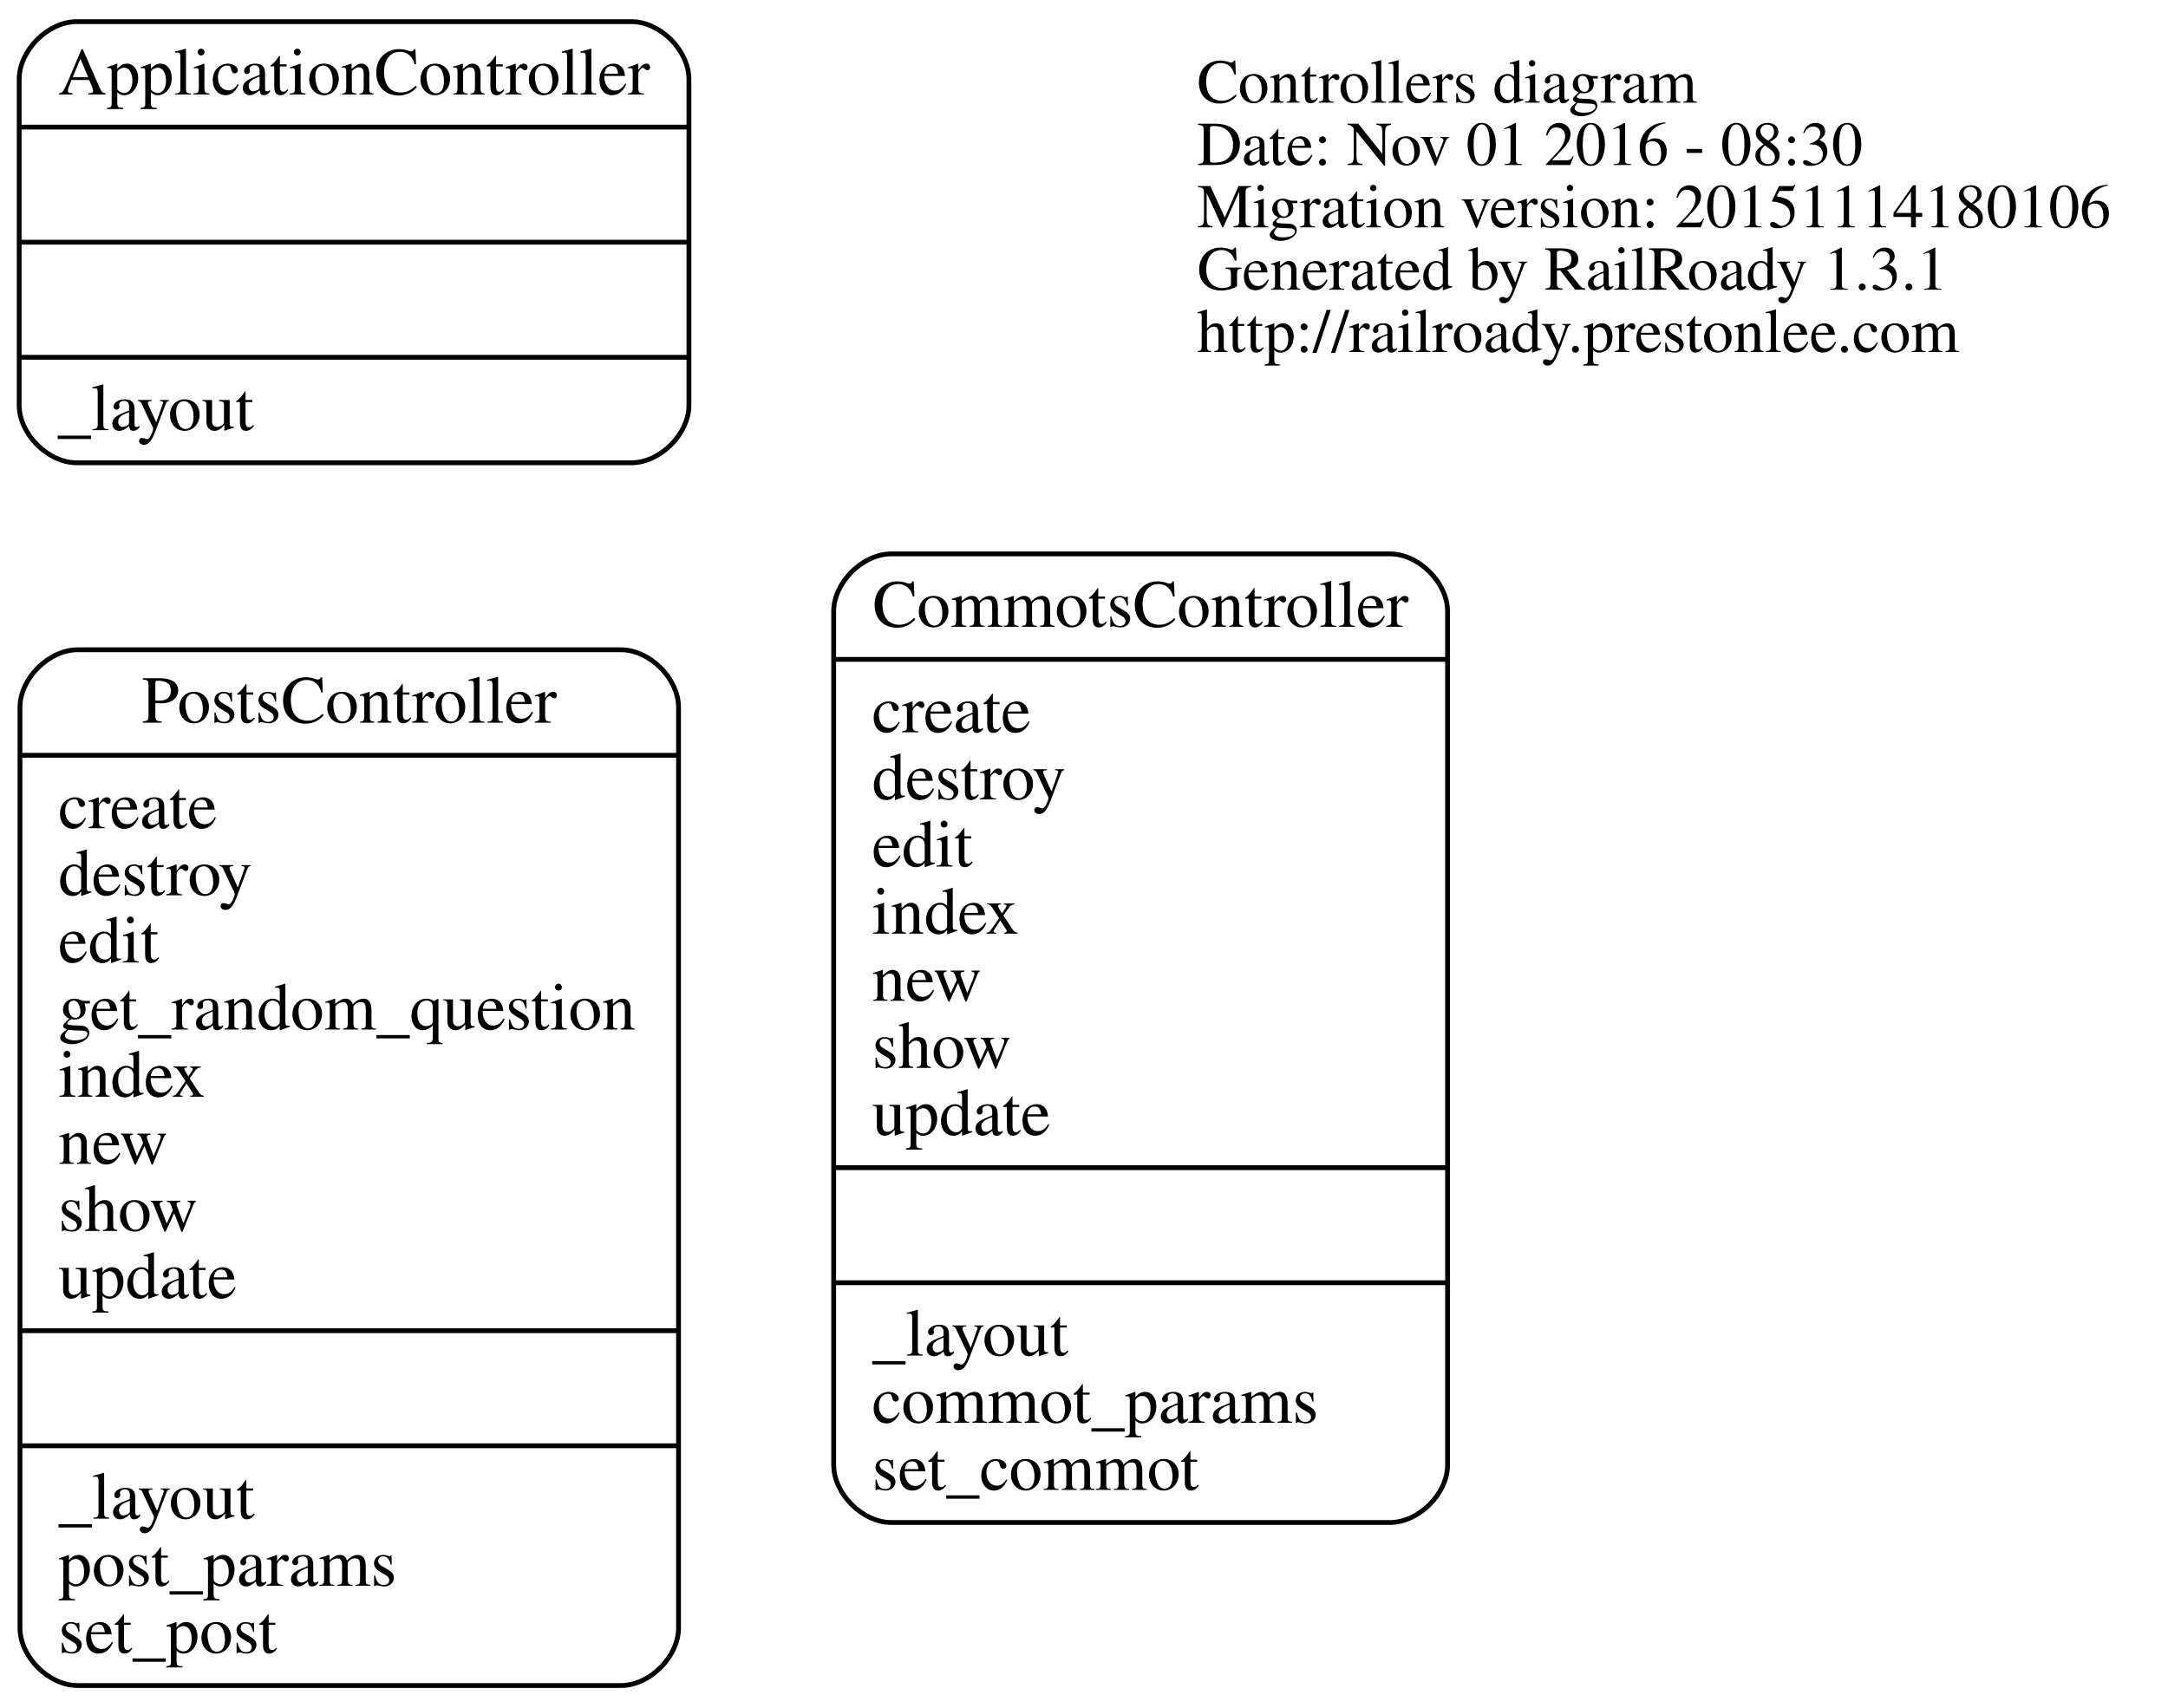
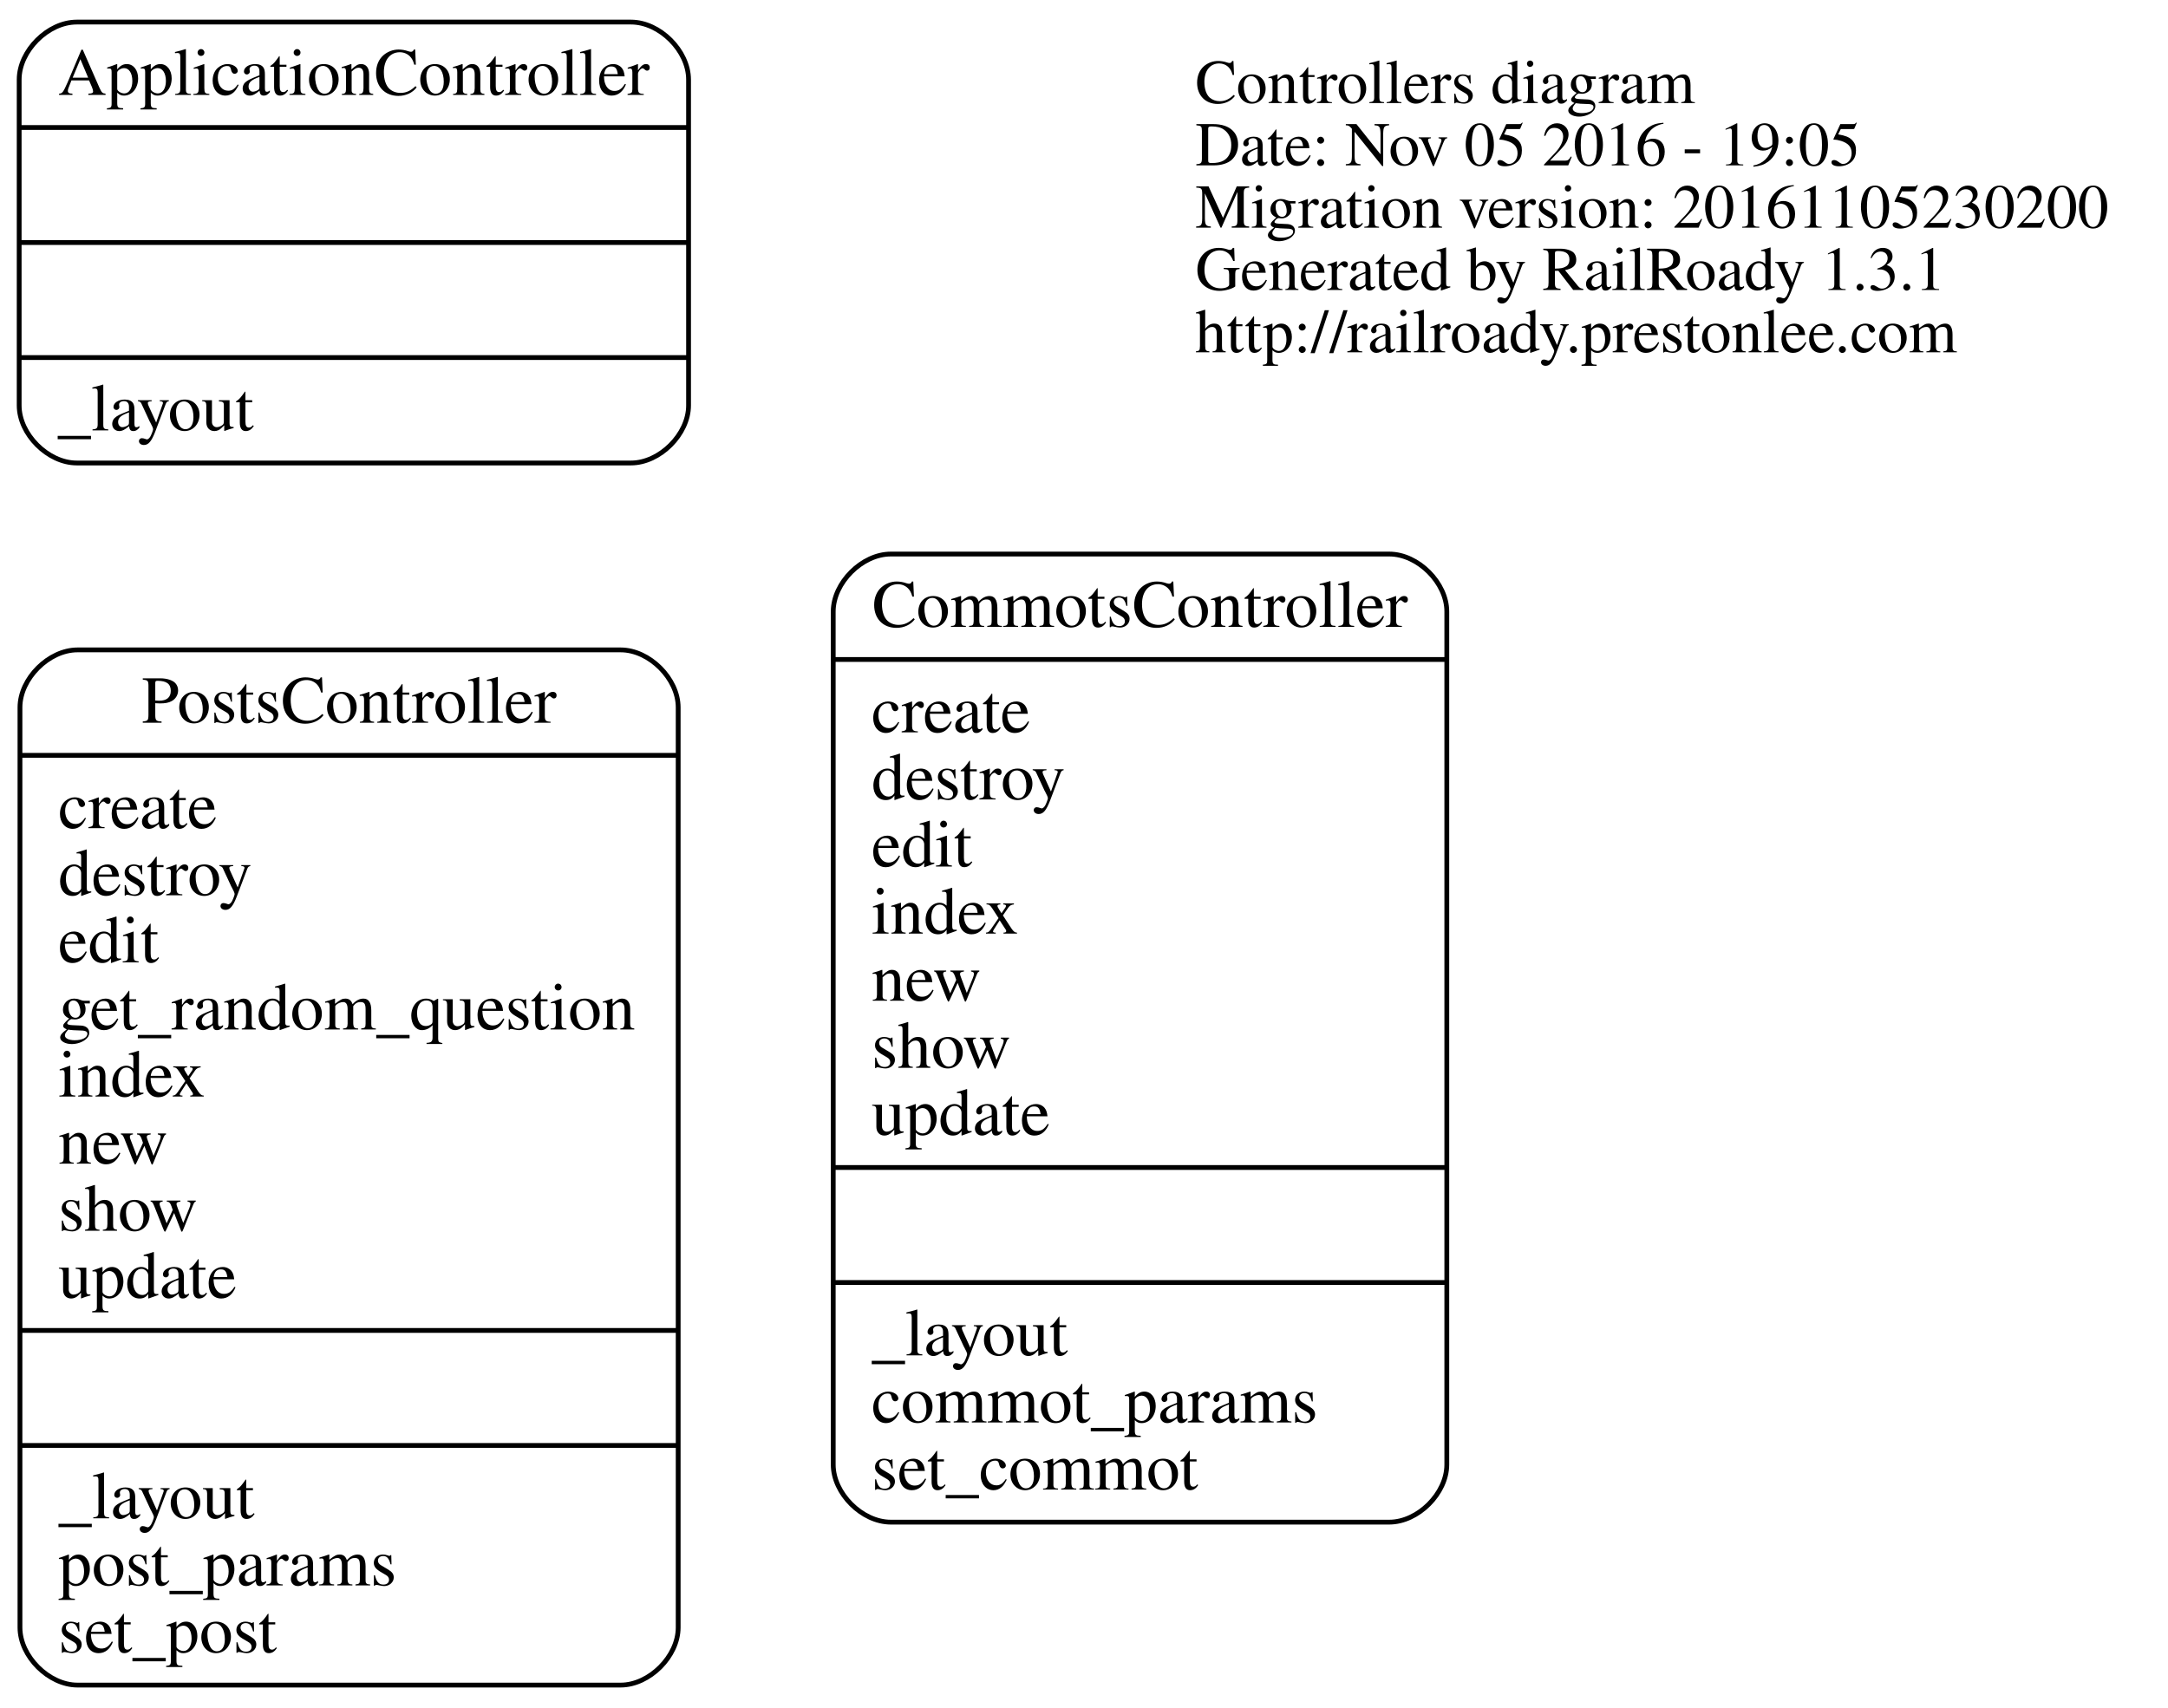
- <svg xmlns="http://www.w3.org/2000/svg" width="452pt" height="356pt" viewBox="0.00 0.00 452.03 356.00">
+ <svg xmlns="http://www.w3.org/2000/svg" width="452pt" height="356pt" viewBox="0.00 0.00 452.27 356.00">
  <g id="graph0" class="graph" transform="scale(1 1) rotate(0) translate(88.8208 233.5)">
-     <polygon fill="none" stroke="none" points="-88.821,122.5 -88.821,-233.5 363.212,-233.5 363.212,122.5 -88.821,122.5" />
+     <polygon fill="none" stroke="none" points="-88.821,122.5 -88.821,-233.5 363.45,-233.5 363.45,122.5 -88.821,122.5" />
    <g id="node1" class="node">
-       <text text-anchor="start" x="160.788" y="-212.1" font-family="Times,serif" font-size="13.00">Controllers diagram</text>
-       <text text-anchor="start" x="160.788" y="-199.1" font-family="Times,serif" font-size="13.00">Date: Nov 01 2016 - 08:30</text>
-       <text text-anchor="start" x="160.788" y="-186.1" font-family="Times,serif" font-size="13.00">Migration version: 20151114180106</text>
-       <text text-anchor="start" x="160.788" y="-173.1" font-family="Times,serif" font-size="13.00">Generated by RailRoady 1.3.1</text>
-       <text text-anchor="start" x="160.788" y="-160.1" font-family="Times,serif" font-size="13.00">http://railroady.prestonlee.com</text>
+       <text text-anchor="start" x="160.55" y="-212.1" font-family="Times,serif" font-size="13.00">Controllers diagram</text>
+       <text text-anchor="start" x="160.55" y="-199.1" font-family="Times,serif" font-size="13.00">Date: Nov 05 2016 - 19:05</text>
+       <text text-anchor="start" x="160.55" y="-186.1" font-family="Times,serif" font-size="13.00">Migration version: 20161105230200</text>
+       <text text-anchor="start" x="160.55" y="-173.1" font-family="Times,serif" font-size="13.00">Generated by RailRoady 1.3.1</text>
+       <text text-anchor="start" x="160.55" y="-160.1" font-family="Times,serif" font-size="13.00">http://railroady.prestonlee.com</text>
    </g>
    <g id="node2" class="node">
      <path fill="none" stroke="black" d="M-72.821,-137C-72.821,-137 42.821,-137 42.821,-137 48.821,-137 54.821,-143 54.821,-149 54.821,-149 54.821,-217 54.821,-217 54.821,-223 48.821,-229 42.821,-229 42.821,-229 -72.821,-229 -72.821,-229 -78.821,-229 -84.821,-223 -84.821,-217 -84.821,-217 -84.821,-149 -84.821,-149 -84.821,-143 -78.821,-137 -72.821,-137" />
      <text text-anchor="middle" x="-15" y="-213.8" font-family="Times,serif" font-size="14.00">ApplicationController</text>
      <polyline fill="none" stroke="black" points="-84.821,-207 54.821,-207 " />
      <polyline fill="none" stroke="black" points="-84.821,-183 54.821,-183 " />
      <polyline fill="none" stroke="black" points="-84.821,-159 54.821,-159 " />
      <text text-anchor="start" x="-76.821" y="-143.8" font-family="Times,serif" font-size="14.00">_layout</text>
    </g>
    <g id="node3" class="node">
      <path fill="none" stroke="black" d="M97,84C97,84 201,84 201,84 207,84 213,78 213,72 213,72 213,-106 213,-106 213,-112 207,-118 201,-118 201,-118 97,-118 97,-118 91,-118 85,-112 85,-106 85,-106 85,72 85,72 85,78 91,84 97,84" />
      <text text-anchor="middle" x="149" y="-102.8" font-family="Times,serif" font-size="14.00">CommotsController</text>
      <polyline fill="none" stroke="black" points="85,-96 213,-96 " />
      <text text-anchor="start" x="93" y="-80.8" font-family="Times,serif" font-size="14.00">create</text>
      <text text-anchor="start" x="93" y="-66.8" font-family="Times,serif" font-size="14.00">destroy</text>
      <text text-anchor="start" x="93" y="-52.8" font-family="Times,serif" font-size="14.00">edit</text>
      <text text-anchor="start" x="93" y="-38.8" font-family="Times,serif" font-size="14.00">index</text>
      <text text-anchor="start" x="93" y="-24.8" font-family="Times,serif" font-size="14.00">new</text>
      <text text-anchor="start" x="93" y="-10.8" font-family="Times,serif" font-size="14.00">show</text>
      <text text-anchor="start" x="93" y="3.2" font-family="Times,serif" font-size="14.00">update</text>
      <polyline fill="none" stroke="black" points="85,10 213,10 " />
      <polyline fill="none" stroke="black" points="85,34 213,34 " />
      <text text-anchor="start" x="93" y="49.2" font-family="Times,serif" font-size="14.00">_layout</text>
      <text text-anchor="start" x="93" y="63.2" font-family="Times,serif" font-size="14.00">commot_params</text>
      <text text-anchor="start" x="93" y="77.2" font-family="Times,serif" font-size="14.00">set_commot</text>
    </g>
    <g id="node4" class="node">
      <path fill="none" stroke="black" d="M-72.655,118C-72.655,118 40.655,118 40.655,118 46.655,118 52.655,112 52.655,106 52.655,106 52.655,-86 52.655,-86 52.655,-92 46.655,-98 40.655,-98 40.655,-98 -72.655,-98 -72.655,-98 -78.655,-98 -84.655,-92 -84.655,-86 -84.655,-86 -84.655,106 -84.655,106 -84.655,112 -78.655,118 -72.655,118" />
      <text text-anchor="middle" x="-16" y="-82.8" font-family="Times,serif" font-size="14.00">PostsController</text>
      <polyline fill="none" stroke="black" points="-84.655,-76 52.655,-76 " />
      <text text-anchor="start" x="-76.655" y="-60.8" font-family="Times,serif" font-size="14.00">create</text>
      <text text-anchor="start" x="-76.655" y="-46.8" font-family="Times,serif" font-size="14.00">destroy</text>
      <text text-anchor="start" x="-76.655" y="-32.8" font-family="Times,serif" font-size="14.00">edit</text>
      <text text-anchor="start" x="-76.655" y="-18.8" font-family="Times,serif" font-size="14.00">get_random_question</text>
      <text text-anchor="start" x="-76.655" y="-4.8" font-family="Times,serif" font-size="14.00">index</text>
      <text text-anchor="start" x="-76.655" y="9.2" font-family="Times,serif" font-size="14.00">new</text>
      <text text-anchor="start" x="-76.655" y="23.2" font-family="Times,serif" font-size="14.00">show</text>
      <text text-anchor="start" x="-76.655" y="37.2" font-family="Times,serif" font-size="14.00">update</text>
      <polyline fill="none" stroke="black" points="-84.655,44 52.655,44 " />
      <polyline fill="none" stroke="black" points="-84.655,68 52.655,68 " />
      <text text-anchor="start" x="-76.655" y="83.2" font-family="Times,serif" font-size="14.00">_layout</text>
      <text text-anchor="start" x="-76.655" y="97.2" font-family="Times,serif" font-size="14.00">post_params</text>
      <text text-anchor="start" x="-76.655" y="111.2" font-family="Times,serif" font-size="14.00">set_post</text>
    </g>
  </g>
</svg>
